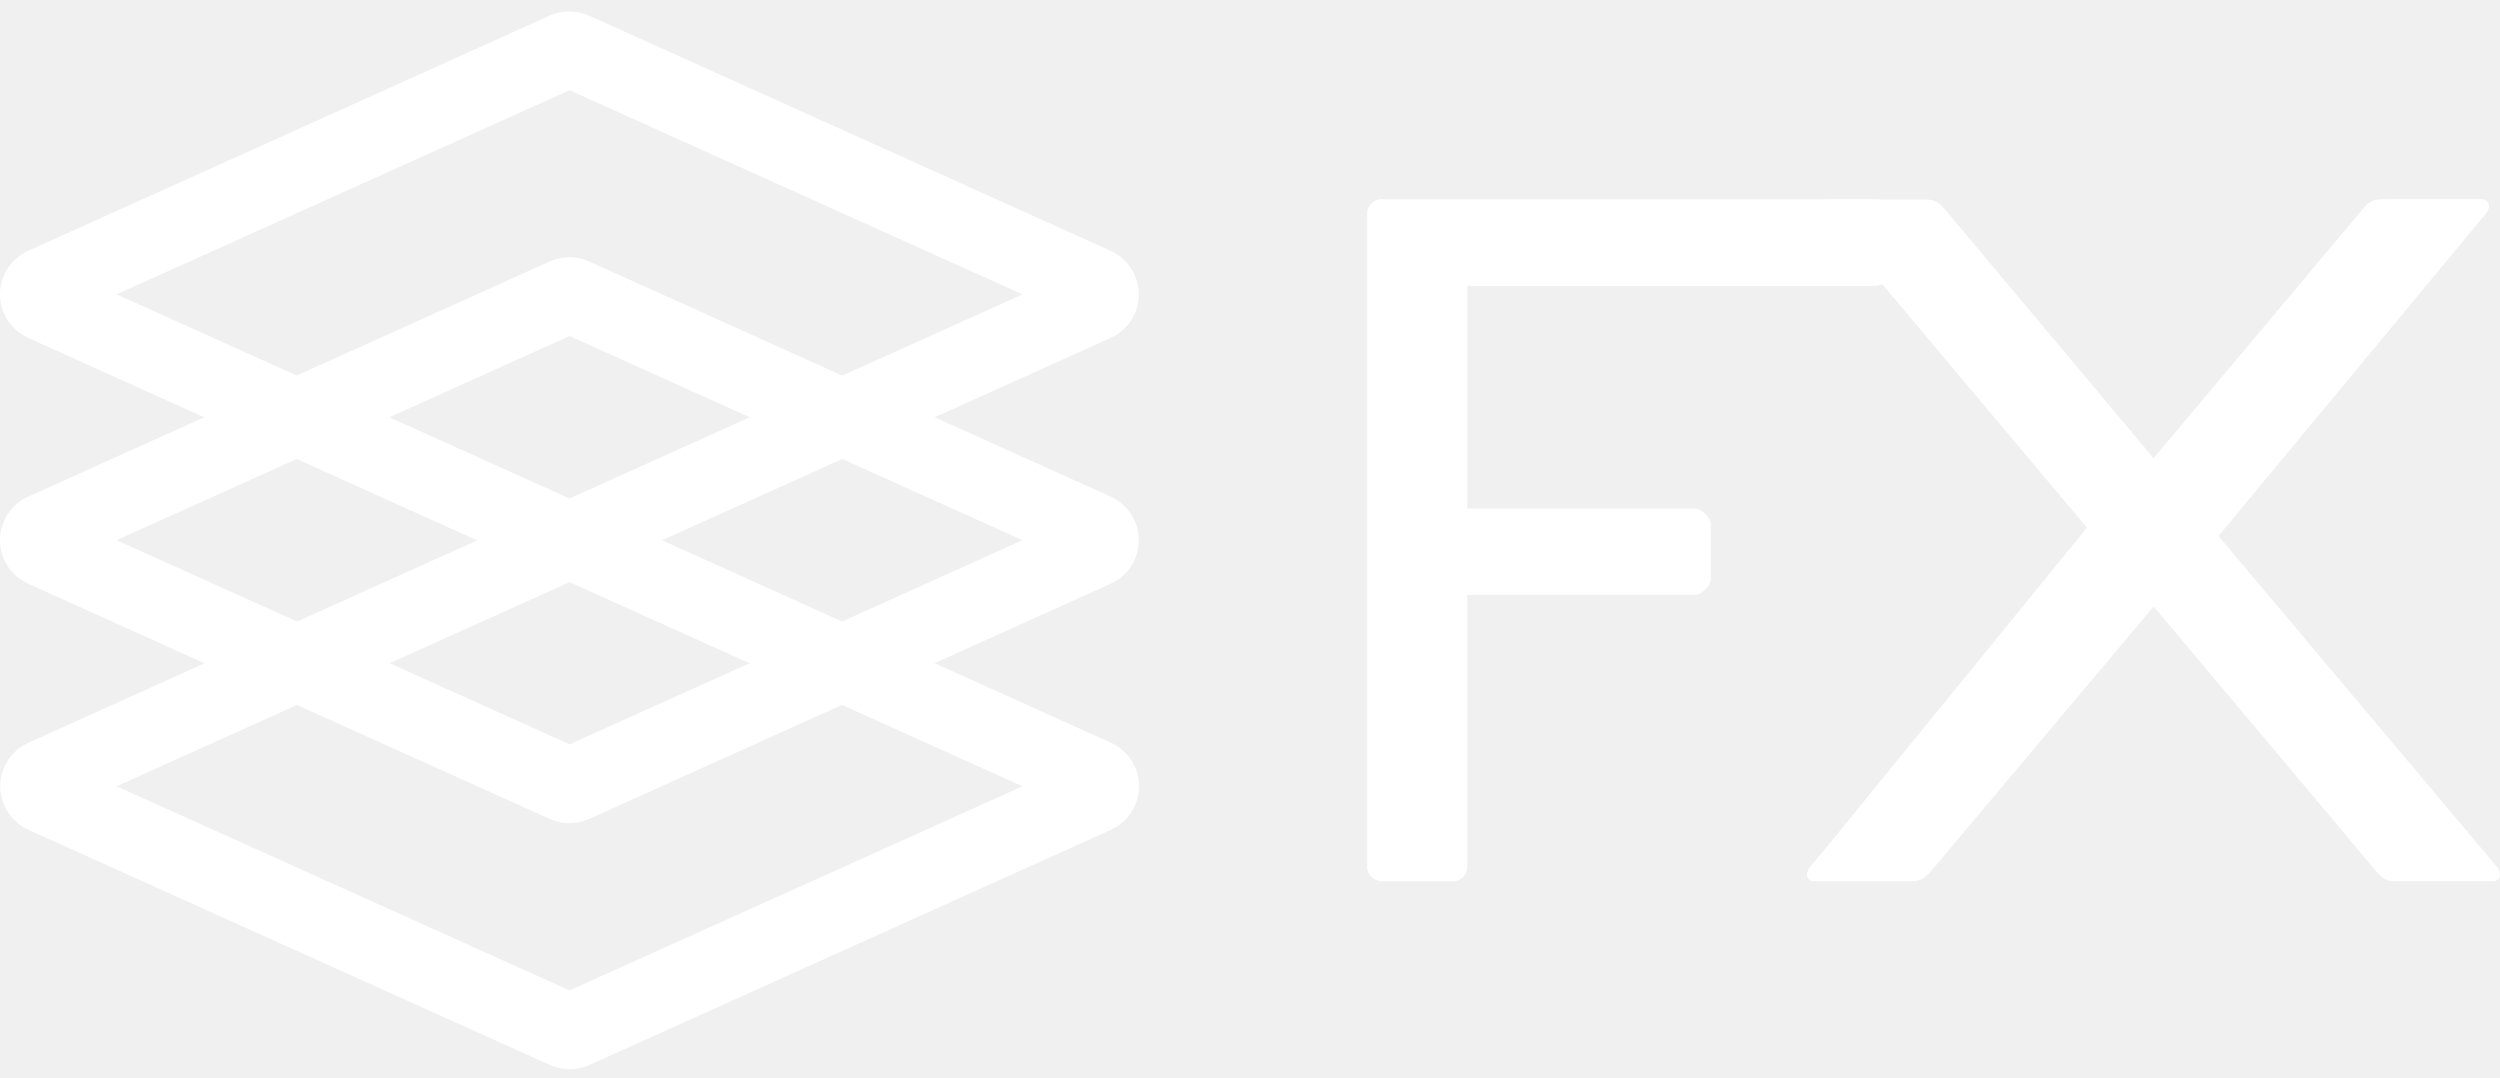
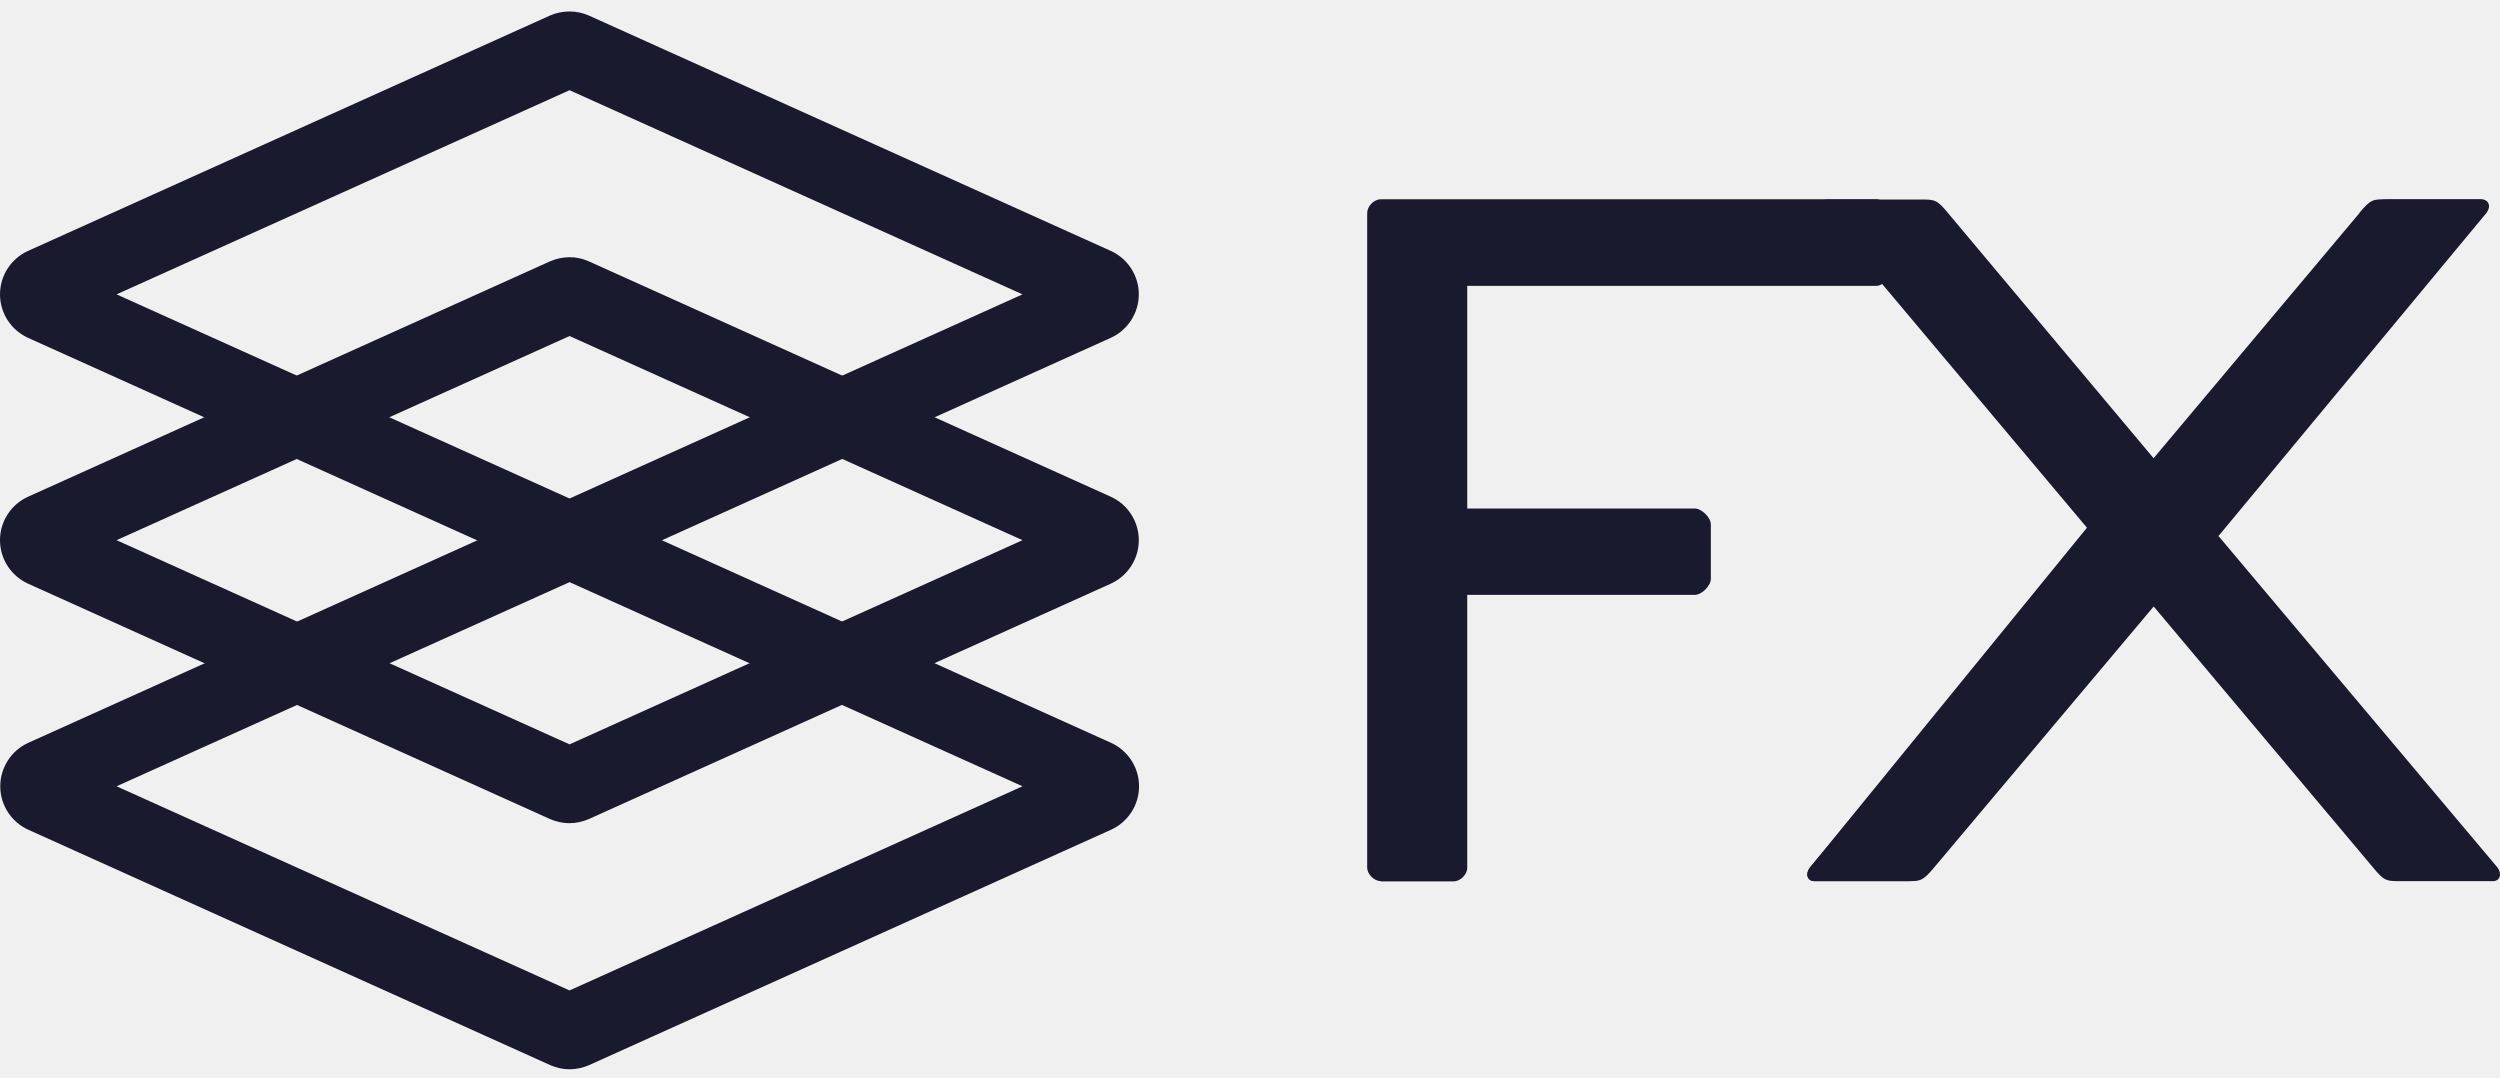
<svg xmlns="http://www.w3.org/2000/svg" width="109" height="47" viewBox="0 0 109 47" fill="none">
-   <path d="M60.207 38.417C59.914 38.417 59.609 38.123 59.609 37.818V9.287C59.609 8.993 59.903 8.688 60.207 8.688H81.807C82.101 8.688 82.504 9.08 82.504 9.385V11.768C82.504 12.062 82.101 12.464 81.807 12.464H63.972V22.171H73.896C74.19 22.171 74.593 22.562 74.593 22.867V25.239C74.593 25.533 74.201 25.936 73.896 25.936H63.972V37.829C63.972 38.123 63.679 38.428 63.374 38.428H60.207V38.417Z" fill="white" />
-   <path d="M96.715 23.357L108.804 37.72C108.956 37.873 109 38.014 109 38.123C109 38.275 108.902 38.417 108.706 38.417H104.647C104.049 38.417 103.951 38.417 103.461 37.818L93.548 26.023H93.45C92.906 26.915 92.112 28.253 91.622 28.797L84.245 37.818C83.755 38.417 83.646 38.417 83.058 38.417H79.098C78.902 38.417 78.804 38.264 78.804 38.123C78.804 38.025 78.858 37.873 79 37.72L90.991 23.008L79.544 9.385C79.391 9.232 79.348 9.091 79.348 8.993C79.348 8.841 79.446 8.699 79.642 8.699H83.755C84.353 8.699 84.451 8.699 84.941 9.298L94.201 20.342H94.299C94.941 19.396 96.182 17.611 96.78 16.871L103.124 9.298C103.625 8.699 103.722 8.699 104.31 8.699H108.227C108.423 8.699 108.521 8.852 108.521 8.993C108.521 9.091 108.467 9.243 108.325 9.385L96.737 23.357H96.715Z" fill="white" />
-   <path d="M102.863 9.287C103.363 8.688 103.461 8.688 104.049 8.688H108.162C108.358 8.688 108.456 8.841 108.456 8.982C108.456 9.08 108.412 9.232 108.26 9.374L84.332 37.818C83.831 38.417 83.733 38.417 83.146 38.417H79.087C78.891 38.417 78.793 38.264 78.793 38.123C78.793 38.025 78.847 37.873 78.989 37.731L102.874 9.287H102.863Z" fill="white" />
-   <path d="M5.082 34.282L24.832 43.183L44.581 34.282L24.832 25.381L5.082 34.282ZM24.832 46.621C24.538 46.621 24.255 46.556 23.983 46.436L1.23 36.175C0.49 35.838 0.011 35.098 0.011 34.282C0.011 33.465 0.49 32.726 1.23 32.388L23.983 22.127C24.527 21.888 25.147 21.888 25.691 22.127L48.444 32.388C49.184 32.726 49.663 33.465 49.663 34.282C49.663 35.098 49.184 35.838 48.444 36.175L25.691 46.436C25.419 46.556 25.125 46.621 24.832 46.621Z" fill="white" />
-   <path d="M5.082 23.552L24.832 32.454L44.581 23.552L24.832 14.651L5.082 23.552ZM24.832 35.892C24.538 35.892 24.244 35.827 23.972 35.707L1.219 25.446C0.479 25.108 0 24.369 0 23.552C0 22.736 0.479 21.996 1.219 21.659L23.972 11.398C24.516 11.159 25.136 11.148 25.68 11.398L48.434 21.659C49.173 21.996 49.652 22.736 49.652 23.552C49.652 24.369 49.173 25.108 48.434 25.446L25.68 35.707C25.408 35.827 25.114 35.892 24.821 35.892" fill="white" />
-   <path d="M5.082 12.834L24.832 21.735L44.581 12.834L24.832 3.933L5.082 12.834ZM24.832 25.174C24.538 25.174 24.244 25.108 23.972 24.989L1.219 14.728C0.479 14.39 0 13.65 0 12.834C0 12.018 0.479 11.278 1.219 10.941L23.972 0.68C24.516 0.44 25.136 0.44 25.68 0.68L48.434 10.941C49.173 11.278 49.652 12.018 49.652 12.834C49.652 13.65 49.173 14.39 48.434 14.728L25.68 24.989C25.408 25.108 25.114 25.174 24.821 25.174" fill="white" />
+   <path d="M60.207 38.417C59.914 38.417 59.609 38.123 59.609 37.818V9.287C59.609 8.993 59.903 8.688 60.207 8.688H81.807C82.101 8.688 82.504 9.08 82.504 9.385V11.768C82.504 12.062 82.101 12.464 81.807 12.464H63.972V22.171H73.896C74.19 22.171 74.593 22.562 74.593 22.867V25.239C74.593 25.533 74.201 25.936 73.896 25.936H63.972V37.829C63.972 38.123 63.679 38.428 63.374 38.428H60.207V38.417Z" fill="#1a1a2e" />
+   <path d="M96.715 23.357L108.804 37.72C108.956 37.873 109 38.014 109 38.123C109 38.275 108.902 38.417 108.706 38.417H104.647C104.049 38.417 103.951 38.417 103.461 37.818L93.548 26.023H93.45C92.906 26.915 92.112 28.253 91.622 28.797L84.245 37.818C83.755 38.417 83.646 38.417 83.058 38.417H79.098C78.902 38.417 78.804 38.264 78.804 38.123C78.804 38.025 78.858 37.873 79 37.72L90.991 23.008L79.544 9.385C79.391 9.232 79.348 9.091 79.348 8.993C79.348 8.841 79.446 8.699 79.642 8.699H83.755C84.353 8.699 84.451 8.699 84.941 9.298L94.201 20.342H94.299C94.941 19.396 96.182 17.611 96.78 16.871L103.124 9.298C103.625 8.699 103.722 8.699 104.31 8.699H108.227C108.423 8.699 108.521 8.852 108.521 8.993C108.521 9.091 108.467 9.243 108.325 9.385L96.737 23.357H96.715Z" fill="#1a1a2e" />
+   <path d="M102.863 9.287C103.363 8.688 103.461 8.688 104.049 8.688H108.162C108.358 8.688 108.456 8.841 108.456 8.982C108.456 9.08 108.412 9.232 108.26 9.374L84.332 37.818C83.831 38.417 83.733 38.417 83.146 38.417H79.087C78.891 38.417 78.793 38.264 78.793 38.123C78.793 38.025 78.847 37.873 78.989 37.731L102.874 9.287H102.863Z" fill="#1a1a2e" />
+   <path d="M5.082 34.282L24.832 43.183L44.581 34.282L24.832 25.381L5.082 34.282ZM24.832 46.621C24.538 46.621 24.255 46.556 23.983 46.436L1.23 36.175C0.49 35.838 0.011 35.098 0.011 34.282C0.011 33.465 0.49 32.726 1.23 32.388L23.983 22.127C24.527 21.888 25.147 21.888 25.691 22.127L48.444 32.388C49.184 32.726 49.663 33.465 49.663 34.282C49.663 35.098 49.184 35.838 48.444 36.175L25.691 46.436C25.419 46.556 25.125 46.621 24.832 46.621Z" fill="#1a1a2e" />
+   <path d="M5.082 23.552L24.832 32.454L44.581 23.552L24.832 14.651L5.082 23.552ZM24.832 35.892C24.538 35.892 24.244 35.827 23.972 35.707L1.219 25.446C0.479 25.108 0 24.369 0 23.552C0 22.736 0.479 21.996 1.219 21.659L23.972 11.398C24.516 11.159 25.136 11.148 25.68 11.398L48.434 21.659C49.173 21.996 49.652 22.736 49.652 23.552C49.652 24.369 49.173 25.108 48.434 25.446L25.68 35.707C25.408 35.827 25.114 35.892 24.821 35.892" fill="#1a1a2e" />
+   <path d="M5.082 12.834L24.832 21.735L44.581 12.834L24.832 3.933L5.082 12.834ZM24.832 25.174C24.538 25.174 24.244 25.108 23.972 24.989L1.219 14.728C0.479 14.39 0 13.65 0 12.834C0 12.018 0.479 11.278 1.219 10.941L23.972 0.68C24.516 0.44 25.136 0.44 25.68 0.68L48.434 10.941C49.173 11.278 49.652 12.018 49.652 12.834C49.652 13.65 49.173 14.39 48.434 14.728L25.68 24.989C25.408 25.108 25.114 25.174 24.821 25.174" fill="#1a1a2e" />
</svg>
